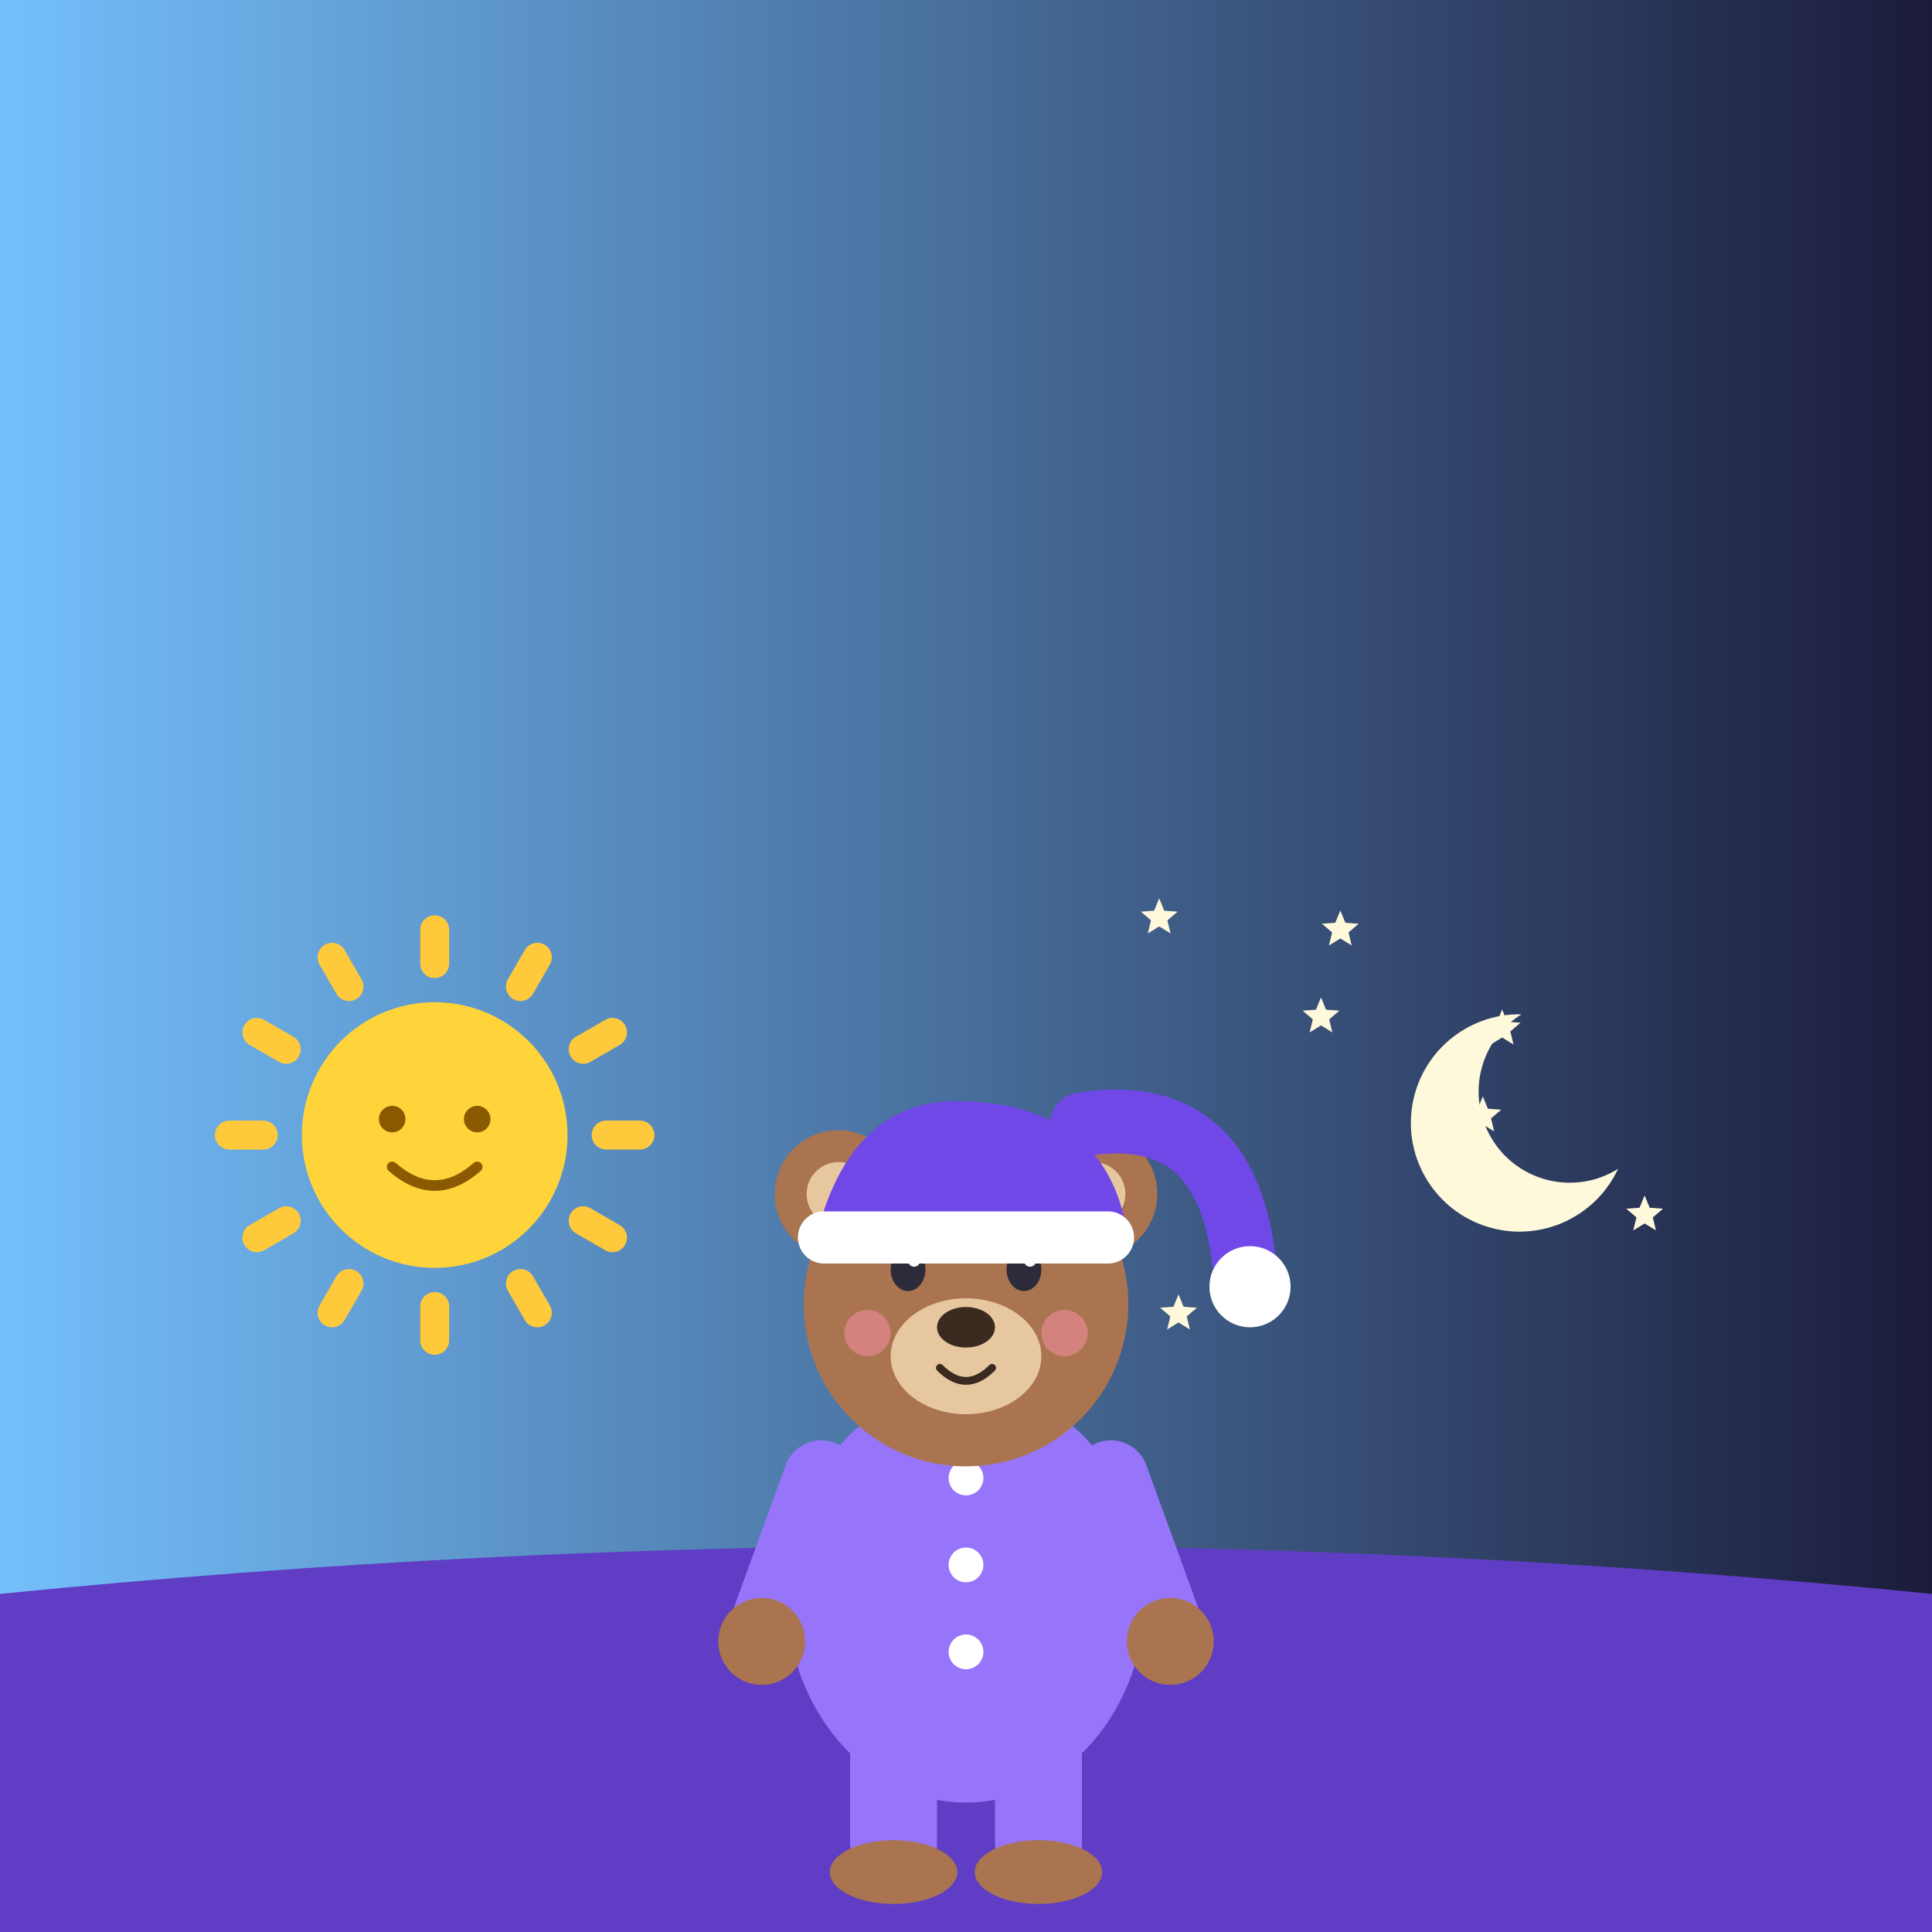
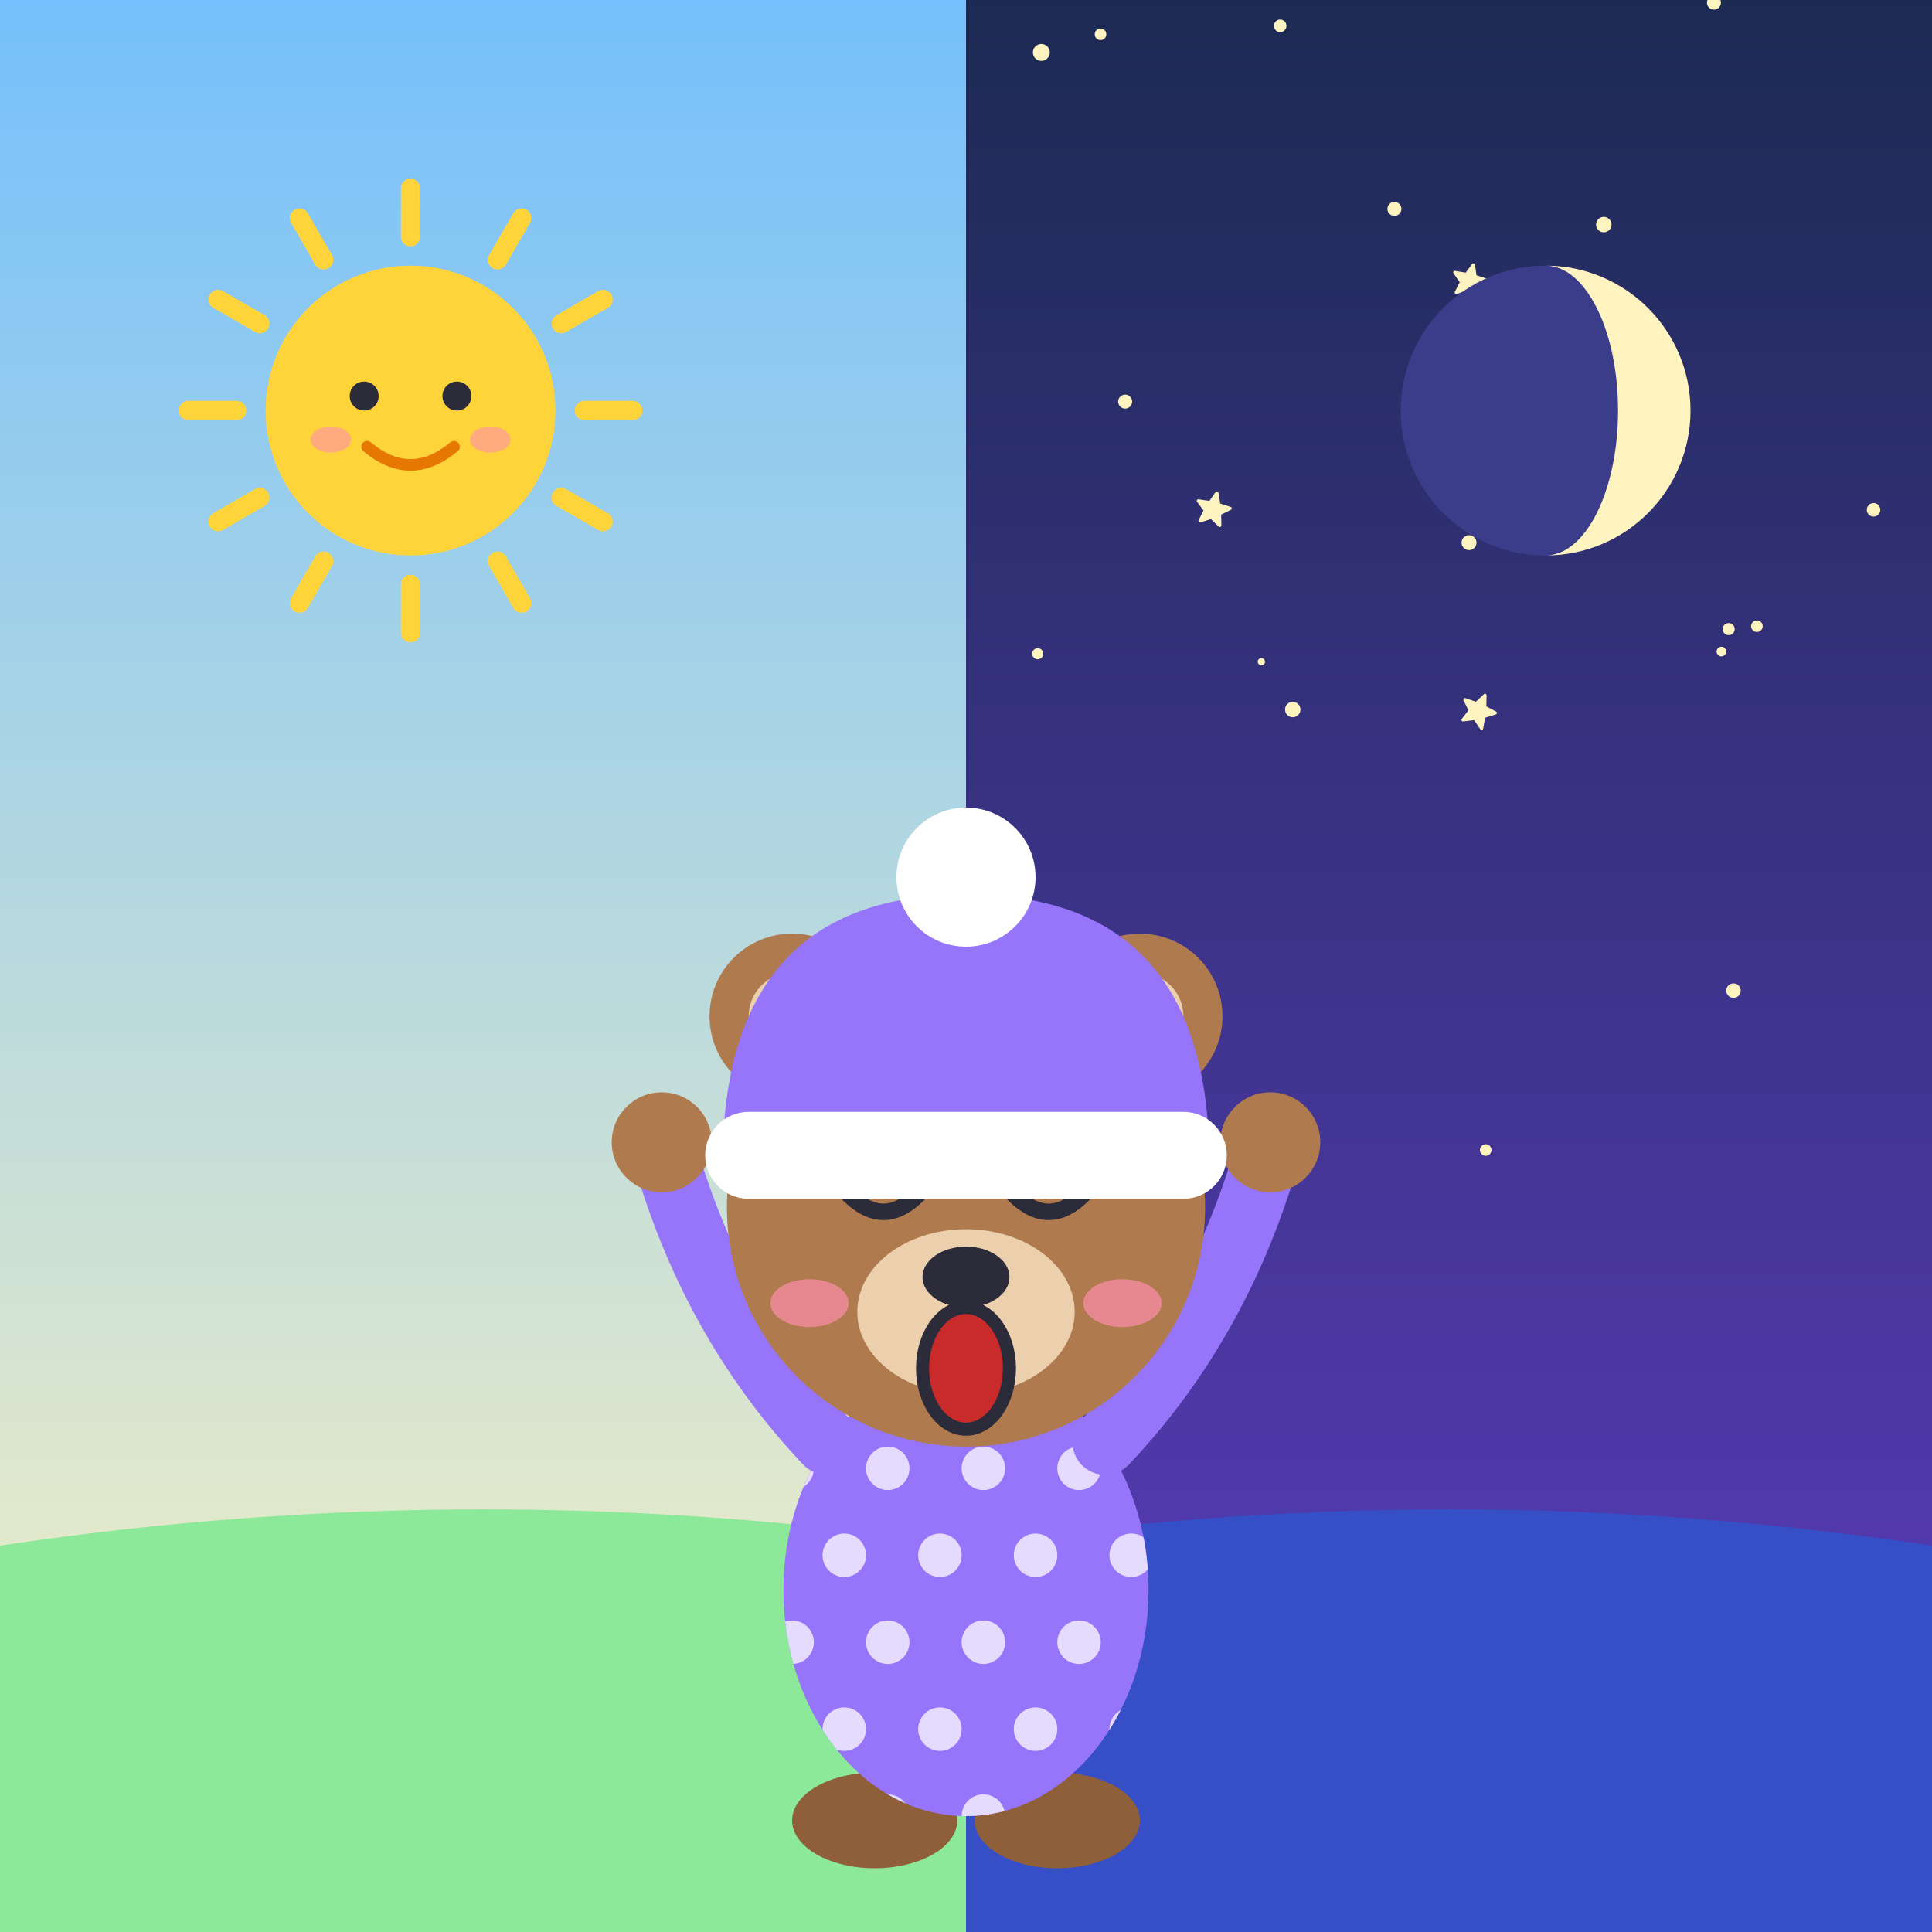
<svg xmlns="http://www.w3.org/2000/svg" viewBox="0 0 800 800" width="800" height="800">
  <defs>
-     <linearGradient id="jn" x1="0" y1="0" x2="1" y2="0">
+     <linearGradient id="d1" x1="0" y1="0" x2="0" y2="1">
      <stop offset="0" stop-color="#74c0fc" />
-       <stop offset="1" stop-color="#1b1b3a" />
+       <stop offset="1" stop-color="#fff3bf" />
+     </linearGradient>
+     <linearGradient id="d2" x1="0" y1="0" x2="0" y2="1">
+       <stop offset="0" stop-color="#1c2a52" />
+       <stop offset="1" stop-color="#5f3dc4" />
    </linearGradient>
  </defs>
-   <rect x="0" y="0" width="800" height="800" fill="url(#jn)" />
+   <rect x="0" y="0" width="400" height="800" fill="url(#d1)" />
+   <rect x="400" y="0" width="400" height="800" fill="url(#d2)" />
  <g>
-     <rect x="174" y="379" width="12" height="26" rx="6" fill="#ffc93c" transform="rotate(0 180 470)" />
-     <rect x="174" y="379" width="12" height="26" rx="6" fill="#ffc93c" transform="rotate(30 180 470)" />
-     <rect x="174" y="379" width="12" height="26" rx="6" fill="#ffc93c" transform="rotate(60 180 470)" />
-     <rect x="174" y="379" width="12" height="26" rx="6" fill="#ffc93c" transform="rotate(90 180 470)" />
-     <rect x="174" y="379" width="12" height="26" rx="6" fill="#ffc93c" transform="rotate(120 180 470)" />
-     <rect x="174" y="379" width="12" height="26" rx="6" fill="#ffc93c" transform="rotate(150 180 470)" />
-     <rect x="174" y="379" width="12" height="26" rx="6" fill="#ffc93c" transform="rotate(180 180 470)" />
-     <rect x="174" y="379" width="12" height="26" rx="6" fill="#ffc93c" transform="rotate(210 180 470)" />
-     <rect x="174" y="379" width="12" height="26" rx="6" fill="#ffc93c" transform="rotate(240 180 470)" />
-     <rect x="174" y="379" width="12" height="26" rx="6" fill="#ffc93c" transform="rotate(270 180 470)" />
-     <rect x="174" y="379" width="12" height="26" rx="6" fill="#ffc93c" transform="rotate(300 180 470)" />
-     <rect x="174" y="379" width="12" height="26" rx="6" fill="#ffc93c" transform="rotate(330 180 470)" />
-     <circle cx="180" cy="470" r="55" fill="#ffd43b" />
-     <circle cx="162.4" cy="463.4" r="5.5" fill="#8a5a00" />
-     <circle cx="197.6" cy="463.4" r="5.5" fill="#8a5a00" />
-     <path d="M 162.4 483.2 Q 180 498.6 197.6 483.2" fill="none" stroke="#8a5a00" stroke-width="4.4" stroke-linecap="round" stroke-linejoin="round" />
+     <line x1="242" y1="170" x2="262" y2="170" stroke="#ffd43b" stroke-width="8" stroke-linecap="round" />
+     <line x1="232.4" y1="206" x2="249.7" y2="216" stroke="#ffd43b" stroke-width="8" stroke-linecap="round" />
+     <line x1="206" y1="232.4" x2="216" y2="249.7" stroke="#ffd43b" stroke-width="8" stroke-linecap="round" />
+     <line x1="170" y1="242" x2="170" y2="262" stroke="#ffd43b" stroke-width="8" stroke-linecap="round" />
+     <line x1="134" y1="232.4" x2="124" y2="249.7" stroke="#ffd43b" stroke-width="8" stroke-linecap="round" />
+     <line x1="107.6" y1="206" x2="90.3" y2="216" stroke="#ffd43b" stroke-width="8" stroke-linecap="round" />
+     <line x1="98" y1="170" x2="78" y2="170" stroke="#ffd43b" stroke-width="8" stroke-linecap="round" />
+     <line x1="107.6" y1="134" x2="90.3" y2="124" stroke="#ffd43b" stroke-width="8" stroke-linecap="round" />
+     <line x1="134" y1="107.6" x2="124" y2="90.3" stroke="#ffd43b" stroke-width="8" stroke-linecap="round" />
+     <line x1="170" y1="98" x2="170" y2="78" stroke="#ffd43b" stroke-width="8" stroke-linecap="round" />
+     <line x1="206" y1="107.6" x2="216" y2="90.3" stroke="#ffd43b" stroke-width="8" stroke-linecap="round" />
+     <line x1="232.4" y1="134" x2="249.7" y2="124" stroke="#ffd43b" stroke-width="8" stroke-linecap="round" />
+     <circle cx="170" cy="170" r="60" fill="#ffd43b" />
+     <circle cx="150.8" cy="164" r="6" fill="#2b2b3a" />
+     <circle cx="189.2" cy="164" r="6" fill="#2b2b3a" />
+     <path d="M 152 185 Q 170 200 188 185" fill="none" stroke="#e67700" stroke-width="4.8" stroke-linecap="round" stroke-linejoin="round" />
+     <ellipse cx="137" cy="182" rx="8.4" ry="5.4" fill="#ff8fab" opacity="0.6" />
+     <ellipse cx="203" cy="182" rx="8.4" ry="5.4" fill="#ff8fab" opacity="0.6" />
  </g>
-   <g transform="translate(630 460)">
-     <path d="M 0 -40 A 45 45 0 1 0 40 24 A 32 32 0 1 1 0 -40 Z" fill="#fff9db" />
+   <circle cx="471.1" cy="423.7" r="2" fill="#fff3bf" />
+   <circle cx="608.3" cy="224.7" r="3.1" fill="#fff3bf" />
+   <circle cx="455.7" cy="14.2" r="2.4" fill="#fff3bf" />
+   <circle cx="709.7" cy="1.1" r="2.9" fill="#fff3bf" />
+   <circle cx="506.9" cy="472.6" r="1.6" fill="#fff3bf" />
+   <circle cx="429.7" cy="270.7" r="2.3" fill="#fff3bf" />
+   <polygon points="503.9,204.1 504.7,209 509.4,210.5 505,212.7 505.1,217.6 501.6,214.2 496.9,215.7 499.1,211.3 496.2,207.4 501.1,208.1" fill="#fff3bf" stroke="#fff3bf" stroke-width="1.3" stroke-linejoin="round" />
+   <polygon points="610.1,109.7 610.8,114.5 615.5,116 611.1,118.2 611.1,123.1 607.6,119.6 603,121.1 605.2,116.8 602.4,112.8 607.2,113.6" fill="#fff3bf" stroke="#fff3bf" stroke-width="1.3" stroke-linejoin="round" />
+   <circle cx="530.1" cy="10.7" r="2.6" fill="#fff3bf" />
+   <circle cx="664.1" cy="93" r="3.2" fill="#fff3bf" />
+   <circle cx="465.9" cy="166.3" r="2.9" fill="#fff3bf" />
+   <circle cx="775.8" cy="211.1" r="2.8" fill="#fff3bf" />
+   <circle cx="535.3" cy="293.8" r="3.2" fill="#fff3bf" />
+   <polygon points="614.9,287.9 614.8,292.9 619.2,295.2 614.4,296.7 613.5,301.6 610.7,297.5 605.8,298.1 608.8,294.2 606.6,289.7 611.3,291.3" fill="#fff3bf" stroke="#fff3bf" stroke-width="1.3" stroke-linejoin="round" />
+   <circle cx="577.4" cy="86.5" r="2.9" fill="#fff3bf" />
+   <circle cx="676.3" cy="187.4" r="2.5" fill="#fff3bf" />
+   <circle cx="715.8" cy="260.5" r="2.5" fill="#fff3bf" />
+   <circle cx="431.2" cy="21.7" r="3.5" fill="#fff3bf" />
+   <polygon points="649.6,189.4 648.9,195.2 653.8,198.5 648,199.6 646.4,205.3 643.5,200.1 637.7,200.3 641.7,196 639.7,190.5 645,193" fill="#fff3bf" stroke="#fff3bf" stroke-width="1.5" stroke-linejoin="round" />
+   <circle cx="712.8" cy="269.8" r="2" fill="#fff3bf" />
+   <circle cx="615.2" cy="476.2" r="2.4" fill="#fff3bf" />
+   <circle cx="522.3" cy="274" r="1.5" fill="#fff3bf" />
+   <circle cx="717.8" cy="410.2" r="3" fill="#fff3bf" />
+   <circle cx="727.5" cy="259.3" r="2.4" fill="#fff3bf" />
+   <circle cx="441.3" cy="435" r="1.9" fill="#fff3bf" />
+   <g transform="translate(640 170)">
+     <circle cx="0" cy="0" r="60" fill="#3b3d8a" />
+     <path d="M 0 -60 A 60 60 0 0 1 0 60 A 30 60 0 0 0 0 -60 Z" fill="#fff3bf" />
+     <clipPath id="l3">
+       <path d="M 0 -60 A 60 60 0 0 1 0 60 A 30 60 0 0 0 0 -60 Z" fill="#000" />
+     </clipPath>
+     <g clip-path="url(#l3)" opacity="0.7">
+       <circle cx="-18" cy="-18" r="10.8" fill="#e9d8a6" />
+       <circle cx="19.2" cy="16.8" r="7.8" fill="#e9d8a6" />
+       <circle cx="22.8" cy="-22.8" r="5.4" fill="#e9d8a6" />
+       <circle cx="-12" cy="25.2" r="6" fill="#e9d8a6" />
+       <circle cx="3" cy="1.2" r="4.8" fill="#e9d8a6" />
+     </g>
  </g>
-   <polygon points="480,372 482.1,377.1 487.6,377.5 483.4,381.1 484.7,386.5 480,383.6 475.3,386.5 476.6,381.1 472.4,377.5 477.9,377.1" fill="#fff9db" />
-   <polygon points="547,413 549.1,418.1 554.6,418.5 550.4,422.1 551.7,427.5 547,424.6 542.3,427.5 543.6,422.1 539.4,418.5 544.9,418.1" fill="#fff9db" />
-   <polygon points="614,454 616.1,459.1 621.6,459.5 617.4,463.1 618.7,468.5 614,465.6 609.3,468.5 610.6,463.1 606.4,459.5 611.9,459.1" fill="#fff9db" />
-   <polygon points="681,495 683.1,500.1 688.6,500.5 684.4,504.1 685.7,509.5 681,506.6 676.3,509.5 677.6,504.1 673.4,500.5 678.9,500.1" fill="#fff9db" />
-   <polygon points="488,536 490.1,541.1 495.6,541.5 491.4,545.1 492.7,550.5 488,547.6 483.3,550.5 484.6,545.1 480.4,541.5 485.9,541.1" fill="#fff9db" />
-   <polygon points="555,377 557.1,382.1 562.6,382.5 558.4,386.1 559.7,391.5 555,388.6 550.3,391.5 551.6,386.1 547.4,382.5 552.9,382.1" fill="#fff9db" />
-   <polygon points="622,418 624.1,423.1 629.6,423.5 625.4,427.1 626.7,432.5 622,429.6 617.3,432.5 618.6,427.1 614.4,423.5 619.9,423.1" fill="#fff9db" />
-   <path d="M 0 660 Q 400 620 800 660 L 800 800 L 0 800 Z" fill="#5f3dc4" />
-   <g transform="translate(400 780) scale(1.2 1.2)">
-     <rect x="-40" y="-80" width="30" height="80" rx="14" fill="#9775fa" />
-     <rect x="10" y="-80" width="30" height="80" rx="14" fill="#9775fa" />
-     <ellipse cx="-25" cy="-4" rx="22" ry="11" fill="#a9744f" />
-     <ellipse cx="25" cy="-4" rx="22" ry="11" fill="#a9744f" />
-     <ellipse cx="0" cy="-100" rx="62" ry="72" fill="#9775fa" />
-     <circle cx="0" cy="-140" r="6" fill="#fff" />
-     <circle cx="0" cy="-110" r="6" fill="#fff" />
-     <circle cx="0" cy="-80" r="6" fill="#fff" />
-     <line x1="-50" y1="-140" x2="-70.5" y2="-83.6" stroke="#9775fa" stroke-width="26" stroke-linecap="round" />
-     <circle cx="-70.5" cy="-83.6" r="15" fill="#a9744f" />
-     <line x1="50" y1="-140" x2="70.5" y2="-83.6" stroke="#9775fa" stroke-width="26" stroke-linecap="round" />
-     <circle cx="70.5" cy="-83.6" r="15" fill="#a9744f" />
-     <circle cx="-44" cy="-238" r="22" fill="#a9744f" />
-     <circle cx="44" cy="-238" r="22" fill="#a9744f" />
-     <circle cx="-44" cy="-238" r="11" fill="#e6c7a0" />
-     <circle cx="44" cy="-238" r="11" fill="#e6c7a0" />
-     <circle cx="0" cy="-200" r="56" fill="#a9744f" />
-     <ellipse cx="0" cy="-182" rx="26" ry="20" fill="#e6c7a0" />
-     <ellipse cx="0" cy="-192" rx="10" ry="7" fill="#3b2a20" />
-     <ellipse cx="-20" cy="-212" rx="6" ry="7.5" fill="#2b2b3a" />
-     <ellipse cx="20" cy="-212" rx="6" ry="7.5" fill="#2b2b3a" />
-     <circle cx="-17.9" cy="-215" r="2.1" fill="#fff" />
-     <circle cx="22.1" cy="-215" r="2.1" fill="#fff" />
-     <circle cx="-34" cy="-190" r="8" fill="#ff8fab" opacity="0.5" />
-     <circle cx="34" cy="-190" r="8" fill="#ff8fab" opacity="0.5" />
-     <path d="M -9 -178 Q 0 -169 9 -178" fill="none" stroke="#3b2a20" stroke-width="2.7" stroke-linecap="round" stroke-linejoin="round" />
-     <path d="M -52 -222 Q -40 -272 0 -270 Q 50 -268 56 -222 Z" fill="#7048e8" />
-     <path d="M 40 -262 Q 90 -270 96 -214" fill="none" stroke="#7048e8" stroke-width="22" stroke-linecap="round" stroke-linejoin="round" />
-     <circle cx="98" cy="-206" r="14" fill="#fff" />
-     <rect x="-58" y="-232" width="116" height="18" rx="9" fill="#fff" />
+   <path d="M 0 640 Q 200 610 400 640 L 400 800 L 0 800 Z" fill="#8ce99a" />
+   <path d="M 400 640 Q 600 610 800 640 L 800 800 L 400 800 Z" fill="#364fc7" />
+   <g transform="translate(400 770) scale(1.8 1.8)">
+     <ellipse cx="-21" cy="-9" rx="19" ry="11" fill="#8f5f3a" />
+     <ellipse cx="21" cy="-9" rx="19" ry="11" fill="#8f5f3a" />
+     <ellipse cx="0" cy="-62" rx="42" ry="52" fill="#9775fa" />
+     <clipPath id="m4">
+       <ellipse cx="0" cy="-62" rx="42" ry="52" fill="#000" />
+     </clipPath>
+     <g clip-path="url(#m4)">
+       <circle cx="-50" cy="-110" r="5" fill="#e5dbff" />
+       <circle cx="-28" cy="-110" r="5" fill="#e5dbff" />
+       <circle cx="-6" cy="-110" r="5" fill="#e5dbff" />
+       <circle cx="16" cy="-110" r="5" fill="#e5dbff" />
+       <circle cx="38" cy="-110" r="5" fill="#e5dbff" />
+       <circle cx="-40" cy="-90" r="5" fill="#e5dbff" />
+       <circle cx="-18" cy="-90" r="5" fill="#e5dbff" />
+       <circle cx="4" cy="-90" r="5" fill="#e5dbff" />
+       <circle cx="26" cy="-90" r="5" fill="#e5dbff" />
+       <circle cx="48" cy="-90" r="5" fill="#e5dbff" />
+       <circle cx="-50" cy="-70" r="5" fill="#e5dbff" />
+       <circle cx="-28" cy="-70" r="5" fill="#e5dbff" />
+       <circle cx="-6" cy="-70" r="5" fill="#e5dbff" />
+       <circle cx="16" cy="-70" r="5" fill="#e5dbff" />
+       <circle cx="38" cy="-70" r="5" fill="#e5dbff" />
+       <circle cx="-40" cy="-50" r="5" fill="#e5dbff" />
+       <circle cx="-18" cy="-50" r="5" fill="#e5dbff" />
+       <circle cx="4" cy="-50" r="5" fill="#e5dbff" />
+       <circle cx="26" cy="-50" r="5" fill="#e5dbff" />
+       <circle cx="48" cy="-50" r="5" fill="#e5dbff" />
+       <circle cx="-50" cy="-30" r="5" fill="#e5dbff" />
+       <circle cx="-28" cy="-30" r="5" fill="#e5dbff" />
+       <circle cx="-6" cy="-30" r="5" fill="#e5dbff" />
+       <circle cx="16" cy="-30" r="5" fill="#e5dbff" />
+       <circle cx="38" cy="-30" r="5" fill="#e5dbff" />
+       <circle cx="-40" cy="-10" r="5" fill="#e5dbff" />
+       <circle cx="-18" cy="-10" r="5" fill="#e5dbff" />
+       <circle cx="4" cy="-10" r="5" fill="#e5dbff" />
+       <circle cx="26" cy="-10" r="5" fill="#e5dbff" />
+       <circle cx="48" cy="-10" r="5" fill="#e5dbff" />
+     </g>
+     <path d="M -32 -96 Q -59 -124.5 -70 -165" fill="none" stroke="#9775fa" stroke-width="15" stroke-linecap="round" stroke-linejoin="round" />
+     <path d="M 32 -96 Q 59 -124.5 70 -165" fill="none" stroke="#9775fa" stroke-width="15" stroke-linecap="round" stroke-linejoin="round" />
+     <circle cx="-70" cy="-165" r="11.5" fill="#b07a4f" />
+     <circle cx="70" cy="-165" r="11.5" fill="#b07a4f" />
+     <g>
+       <circle cx="-40" cy="-194" r="19" fill="#b07a4f" />
+       <circle cx="-40" cy="-194" r="10" fill="#ecd0ae" />
+       <circle cx="40" cy="-194" r="19" fill="#b07a4f" />
+       <circle cx="40" cy="-194" r="10" fill="#ecd0ae" />
+       <circle cx="0" cy="-150" r="55" fill="#b07a4f" />
+       <ellipse cx="0" cy="-126" rx="25" ry="19" fill="#ecd0ae" />
+       <ellipse cx="-36" cy="-128" rx="9" ry="5.5" fill="#ff8fab" opacity="0.7" />
+       <ellipse cx="36" cy="-128" rx="9" ry="5.5" fill="#ff8fab" opacity="0.7" />
+       <path d="M -27 -153 Q -19 -145 -11 -153" fill="none" stroke="#2b2b3a" stroke-width="3.8" stroke-linecap="round" stroke-linejoin="round" />
+       <path d="M 11 -153 Q 19 -145 27 -153" fill="none" stroke="#2b2b3a" stroke-width="3.8" stroke-linecap="round" stroke-linejoin="round" />
+       <ellipse cx="0" cy="-134" rx="10" ry="7" fill="#2b2b3a" />
+       <ellipse cx="0" cy="-113" rx="10" ry="14" fill="#c92a2a" stroke="#2b2b3a" stroke-width="3" />
+       <g>
+         <path d="M -56 -160 Q -56 -222 0 -222 Q 56 -222 56 -160 Z" fill="#9775fa" />
+         <rect x="-60" y="-172" width="120" height="20" rx="10" fill="#fff" />
+         <circle cx="0" cy="-226" r="16" fill="#fff" />
+       </g>
+     </g>
  </g>
</svg>
